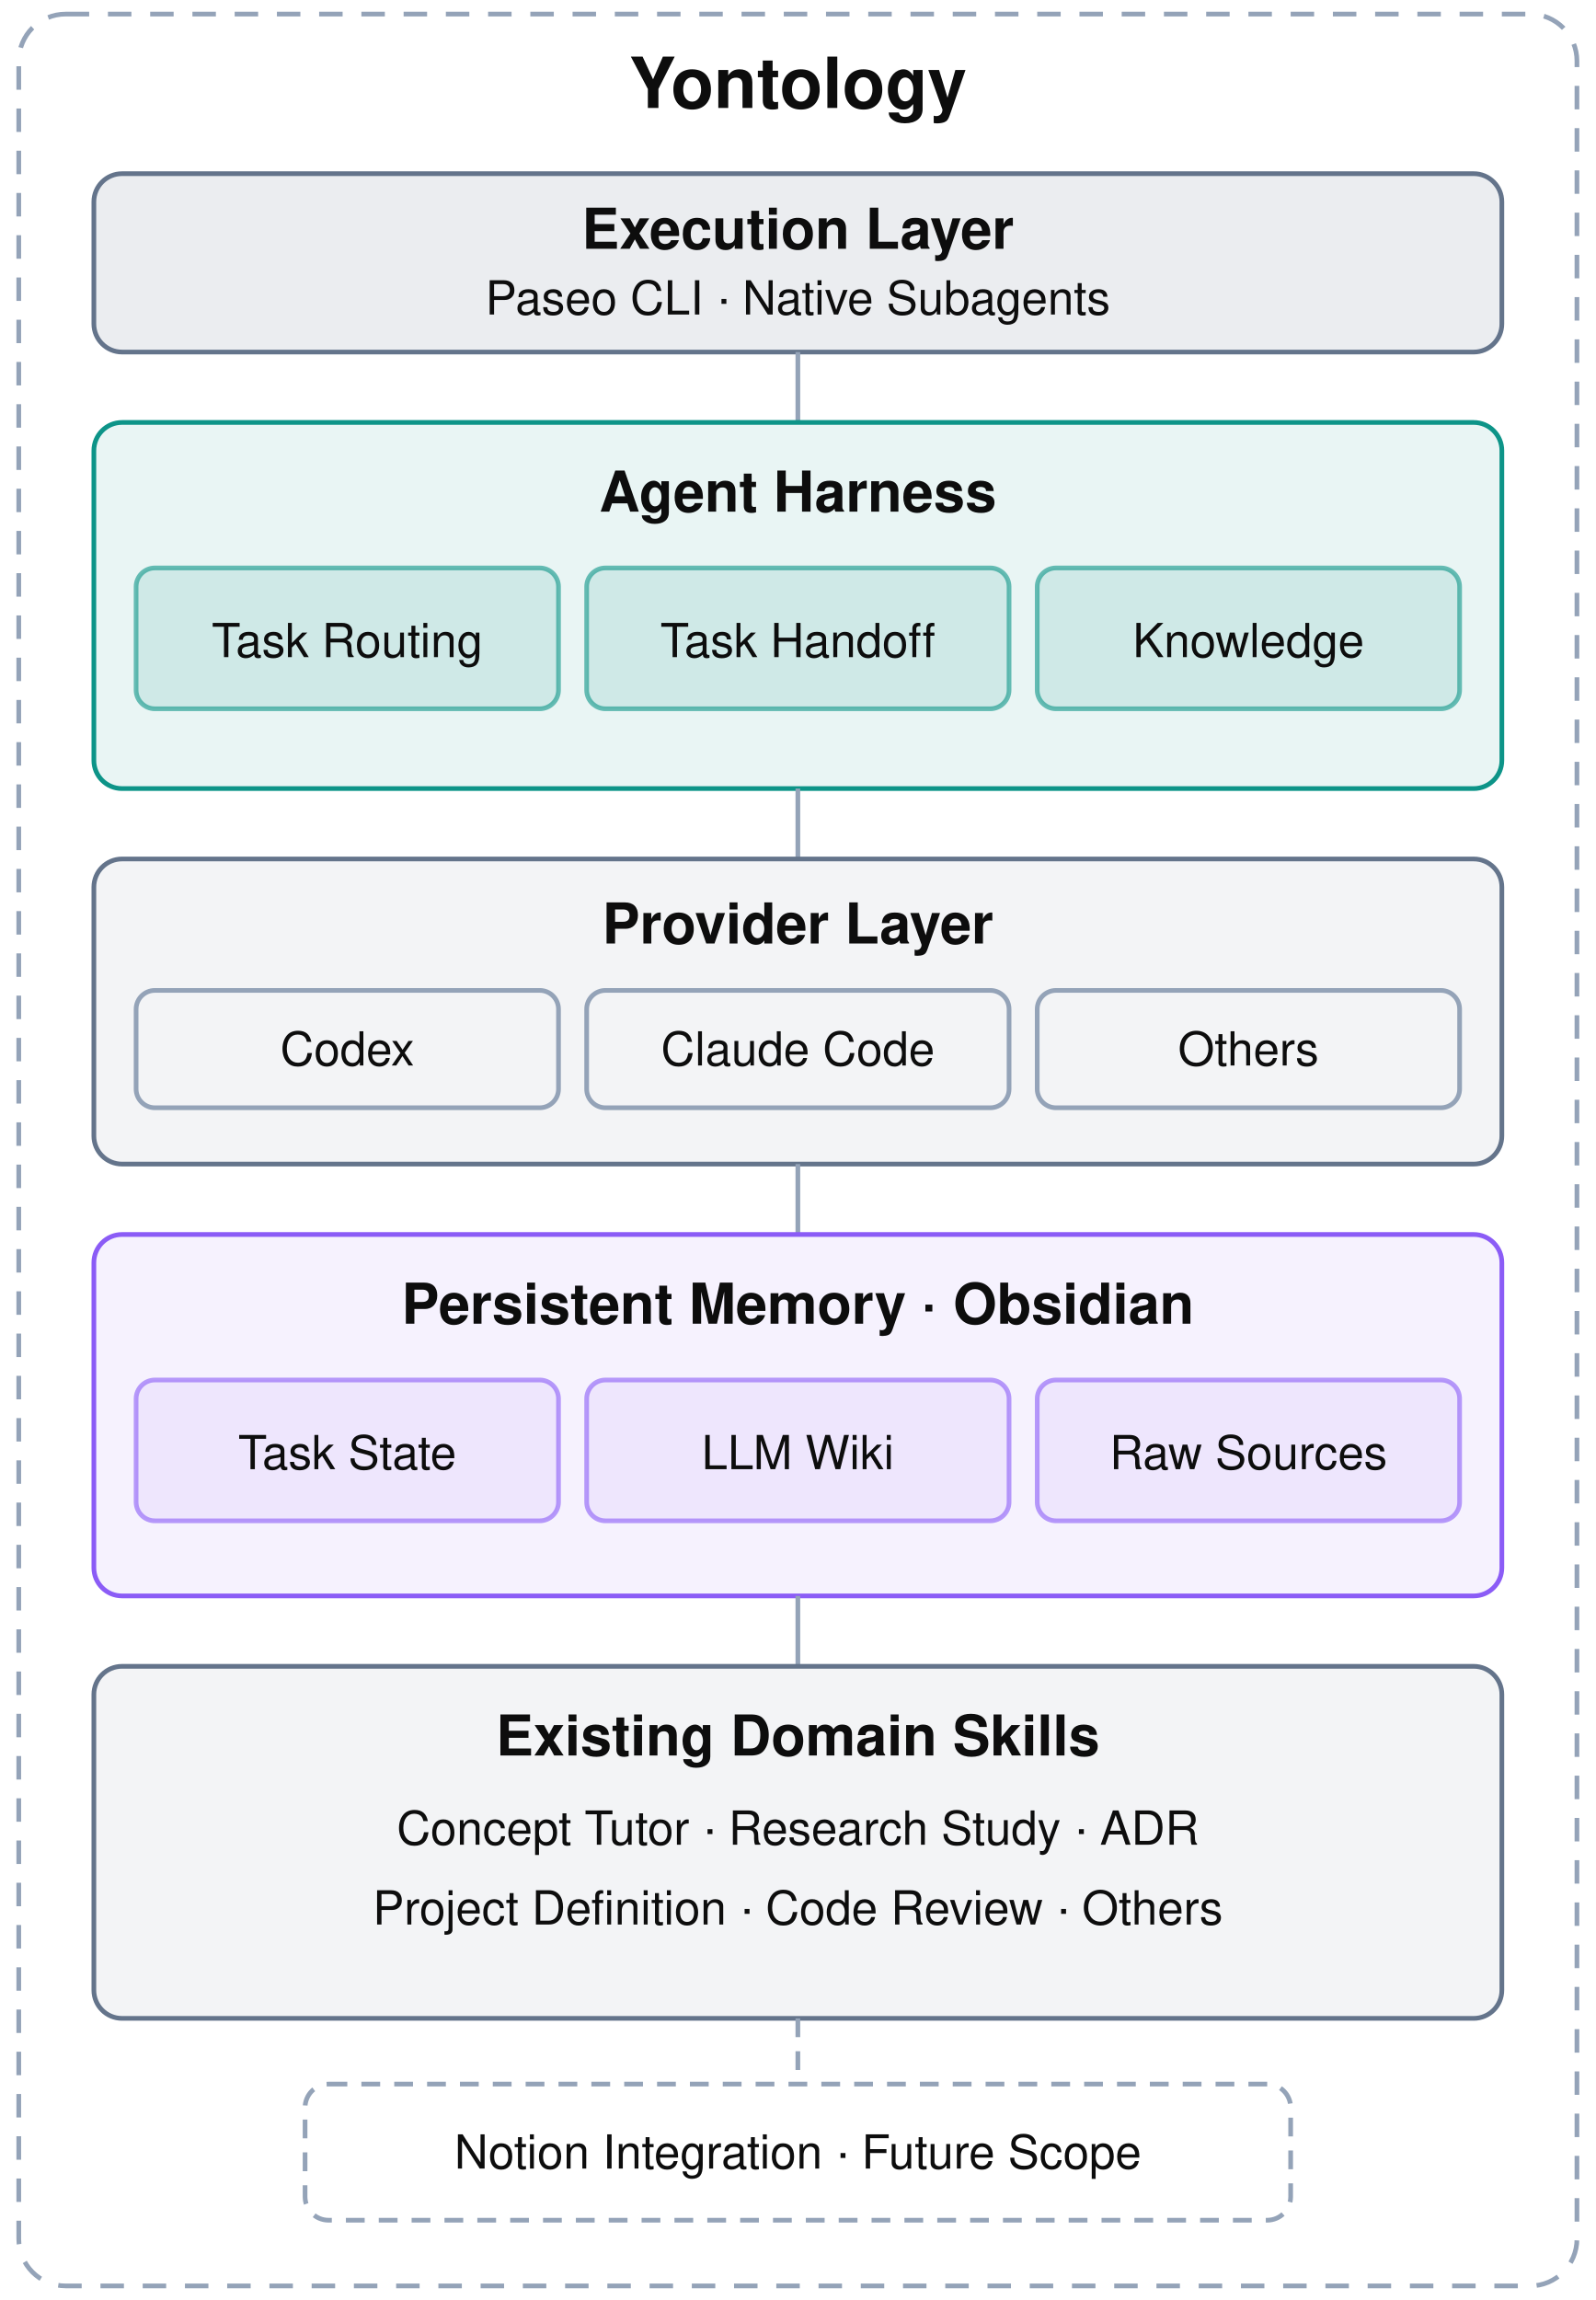
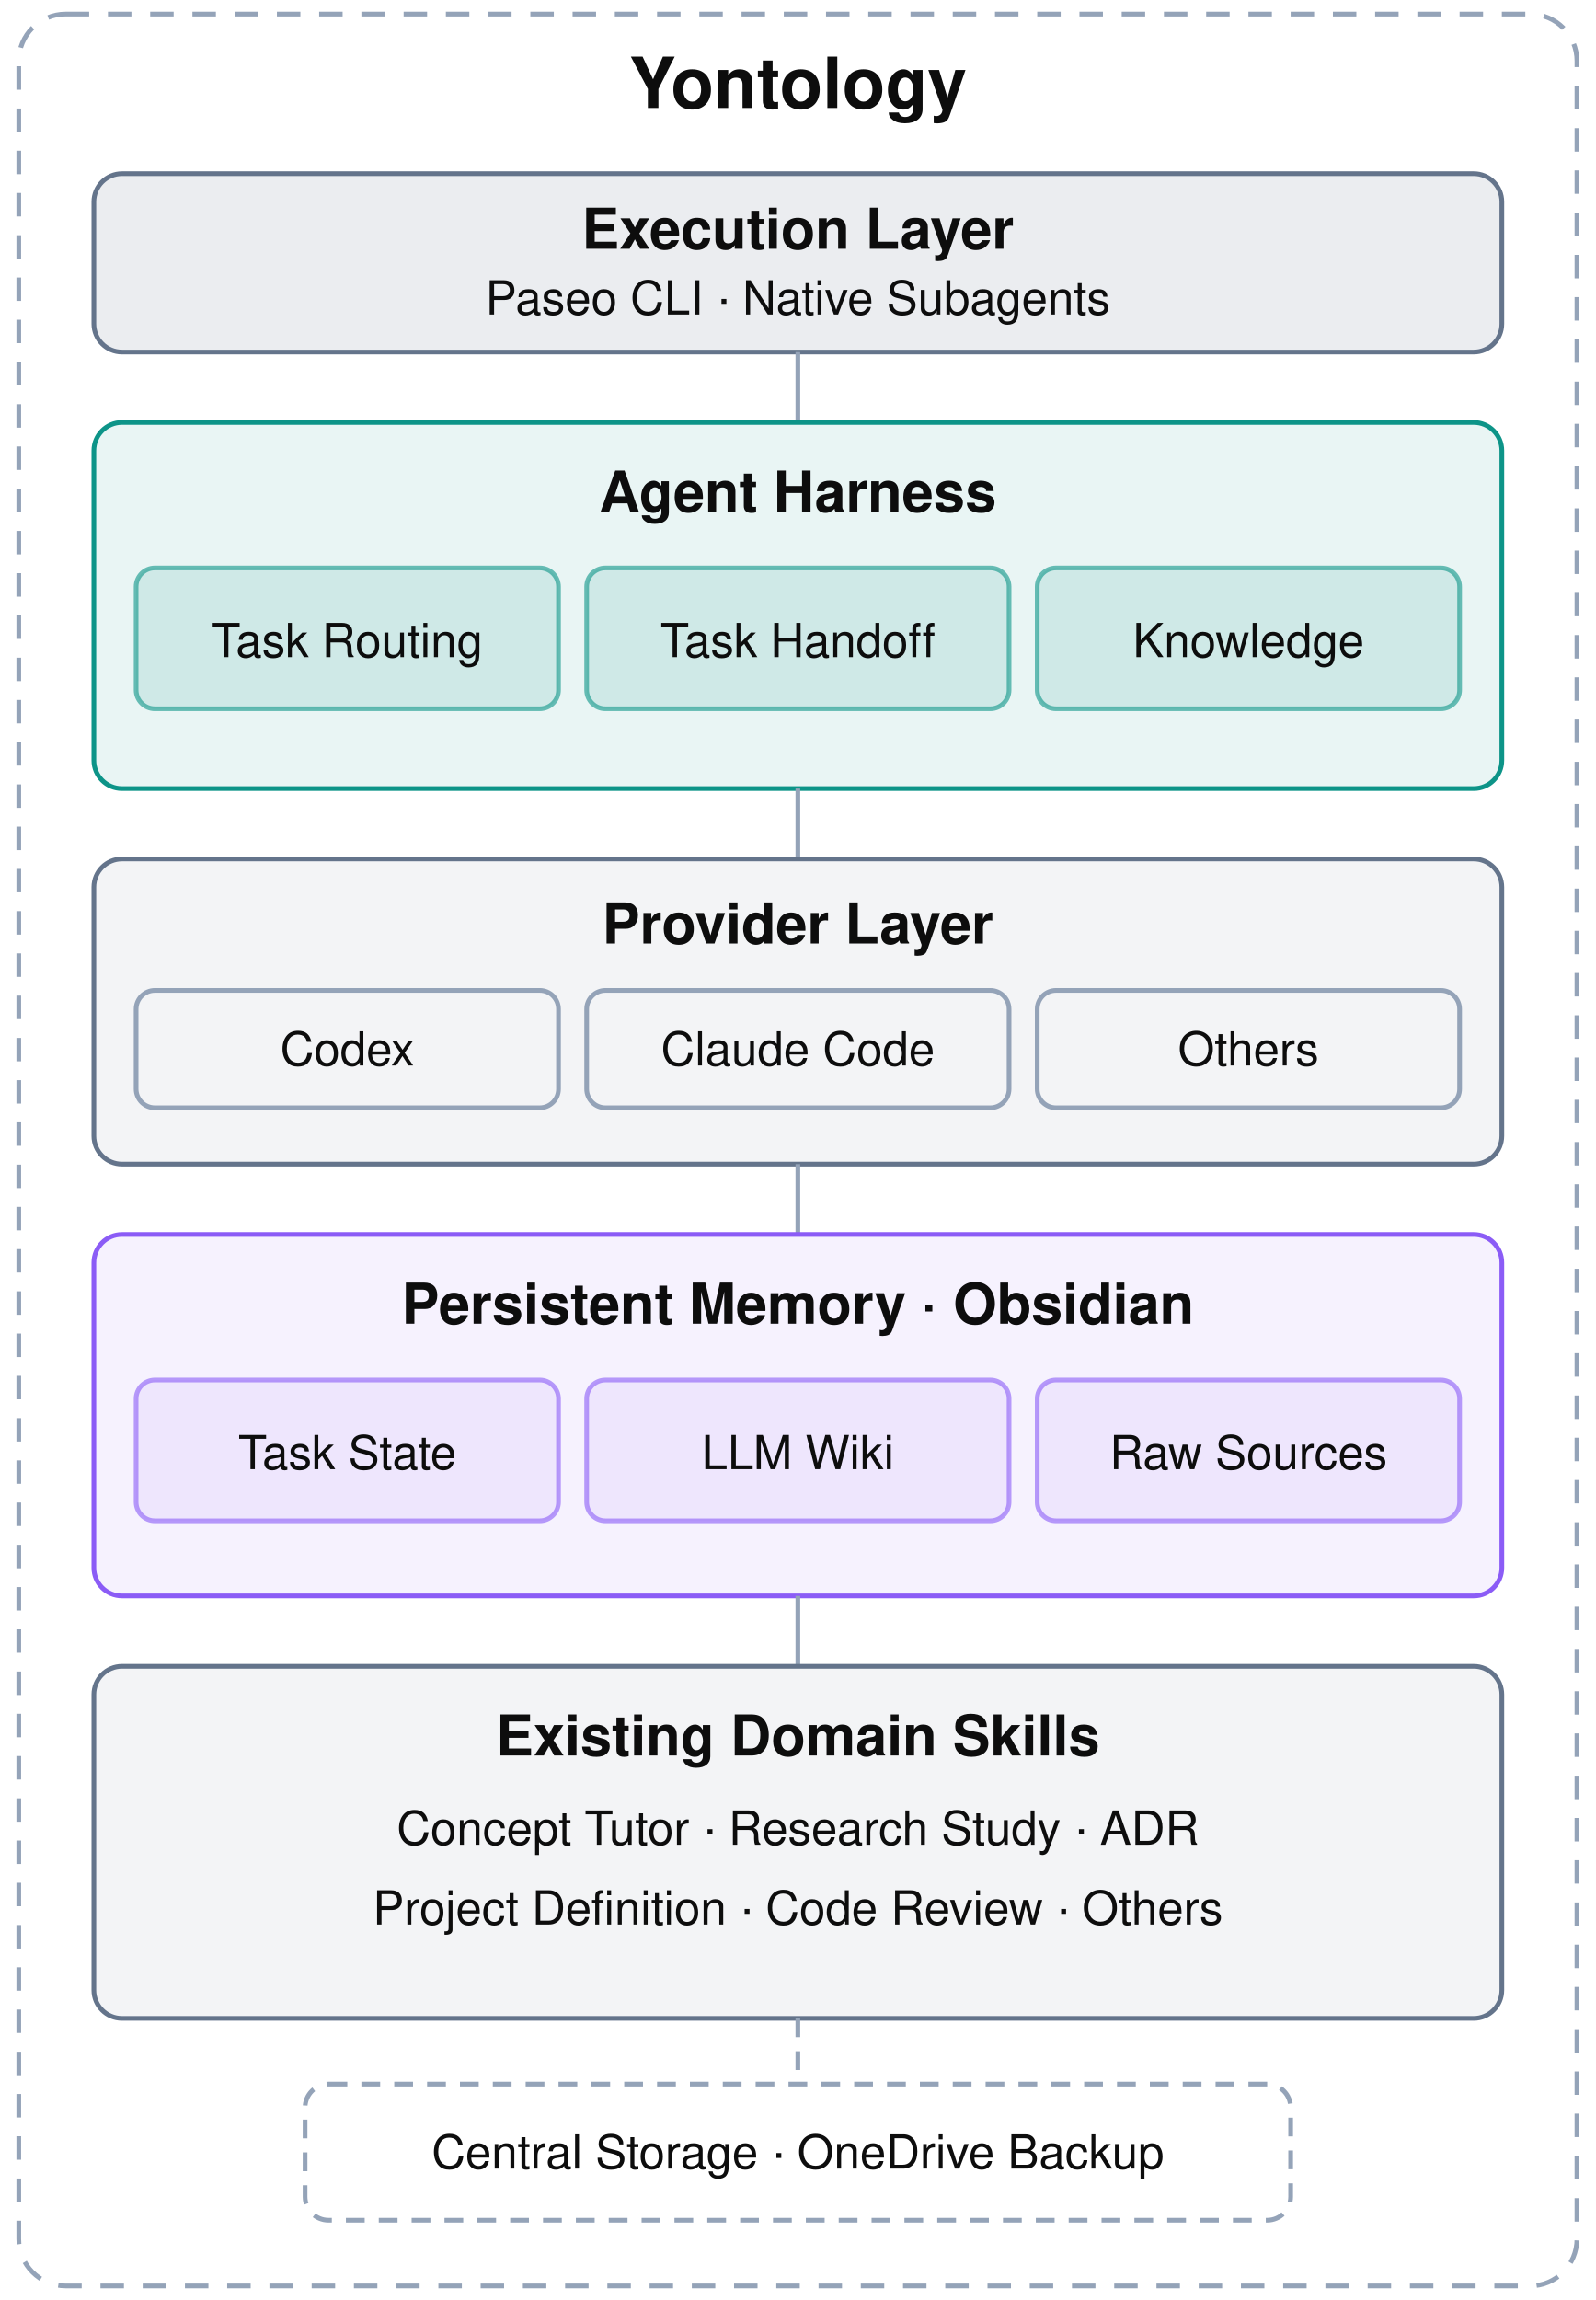
<svg xmlns="http://www.w3.org/2000/svg" font-family="-apple-system-body, ui-sans-serif, -apple-system, system-ui, &quot;Segoe UI&quot;, Helvetica, &quot;Apple Color Emoji&quot;, Arial, sans-serif, &quot;Segoe UI Emoji&quot;, &quot;Segoe UI Symbol&quot;" font-weight="400" data-d-component="svg" fill="currentColor" style="color:rgb(13, 13, 13)" viewBox="0 0 340 490" width="100%">
  <rect x="4" y="3" width="332" height="484" rx="10" fill="none" stroke="#94a3b8" stroke-dasharray="5 4" />
  <text x="170" y="23" font-size="15" font-weight="600" text-anchor="middle" fill="currentColor">Yontology</text>
  <rect x="20" y="37" width="300" height="38" rx="6" fill="#64748b" fill-opacity=".13" stroke="#64748b" />
  <text x="170" y="53" font-size="12" font-weight="600" text-anchor="middle" fill="currentColor">Execution Layer</text>
  <text x="170" y="67" font-size="10" text-anchor="middle" fill="currentColor">Paseo CLI · Native Subagents</text>
  <path d="M170 75 V90" stroke="#94a3b8" />
  <rect x="20" y="90" width="300" height="78" rx="6" fill="#0d9488" fill-opacity=".09" stroke="#0d9488" />
  <text x="170" y="109" font-size="12" font-weight="600" text-anchor="middle" fill="currentColor">Agent Harness</text>
  <rect x="29" y="121" width="90" height="30" rx="4" fill="#0d9488" fill-opacity=".12" stroke="#0d9488" stroke-opacity=".6" />
  <text x="74" y="140" font-size="10" text-anchor="middle" fill="currentColor">Task Routing</text>
  <rect x="125" y="121" width="90" height="30" rx="4" fill="#0d9488" fill-opacity=".12" stroke="#0d9488" stroke-opacity=".6" />
  <text x="170" y="140" font-size="10" text-anchor="middle" fill="currentColor">Task Handoff</text>
  <rect x="221" y="121" width="90" height="30" rx="4" fill="#0d9488" fill-opacity=".12" stroke="#0d9488" stroke-opacity=".6" />
  <text x="266" y="140" font-size="10" text-anchor="middle" fill="currentColor">Knowledge</text>
  <path d="M170 168 V183" stroke="#94a3b8" />
  <rect x="20" y="183" width="300" height="65" rx="6" fill="#64748b" fill-opacity=".08" stroke="#64748b" />
  <text x="170" y="201" font-size="12" font-weight="600" text-anchor="middle" fill="currentColor">Provider Layer</text>
  <rect x="29" y="211" width="90" height="25" rx="4" stroke="#94a3b8" fill="none" />
  <text x="74" y="227" font-size="10" text-anchor="middle" fill="currentColor">Codex</text>
  <rect x="125" y="211" width="90" height="25" rx="4" stroke="#94a3b8" fill="none" />
  <text x="170" y="227" font-size="10" text-anchor="middle" fill="currentColor">Claude Code</text>
  <rect x="221" y="211" width="90" height="25" rx="4" stroke="#94a3b8" fill="none" />
  <text x="266" y="227" font-size="10" text-anchor="middle" fill="currentColor">Others</text>
  <path d="M170 248 V263" stroke="#94a3b8" />
  <rect x="20" y="263" width="300" height="77" rx="6" fill="#8b5cf6" fill-opacity=".08" stroke="#8b5cf6" />
  <text x="170" y="282" font-size="12" font-weight="600" text-anchor="middle" fill="currentColor">Persistent Memory · Obsidian</text>
  <rect x="29" y="294" width="90" height="30" rx="4" stroke="#8b5cf6" stroke-opacity=".6" fill="#8b5cf6" fill-opacity=".08" />
  <text x="74" y="313" font-size="10" text-anchor="middle" fill="currentColor">Task State</text>
  <rect x="125" y="294" width="90" height="30" rx="4" stroke="#8b5cf6" stroke-opacity=".6" fill="#8b5cf6" fill-opacity=".08" />
  <text x="170" y="313" font-size="10" text-anchor="middle" fill="currentColor">LLM Wiki</text>
  <rect x="221" y="294" width="90" height="30" rx="4" stroke="#8b5cf6" stroke-opacity=".6" fill="#8b5cf6" fill-opacity=".08" />
  <text x="266" y="313" font-size="10" text-anchor="middle" fill="currentColor">Raw Sources</text>
  <path d="M170 340 V355" stroke="#94a3b8" />
  <rect x="20" y="355" width="300" height="75" rx="6" stroke="#64748b" fill="#64748b" fill-opacity=".08" />
  <text x="170" y="374" font-size="12" font-weight="600" text-anchor="middle" fill="currentColor">Existing Domain Skills</text>
  <text x="170" y="393" font-size="10" text-anchor="middle" fill="currentColor">Concept Tutor · Research Study · ADR</text>
  <text x="170" y="410" font-size="10" text-anchor="middle" fill="currentColor">Project Definition · Code Review · Others</text>
  <path d="M170 430 V444" stroke="#94a3b8" stroke-dasharray="4 3" />
  <rect x="65" y="444" width="210" height="29" rx="5" stroke="#94a3b8" stroke-dasharray="4 3" fill="none" />
-   <text x="170" y="462" font-size="10" text-anchor="middle" fill="currentColor">Notion Integration · Future Scope</text>
+   <text x="170" y="462" font-size="10" text-anchor="middle" fill="currentColor">Central Storage · OneDrive Backup</text>
</svg>
